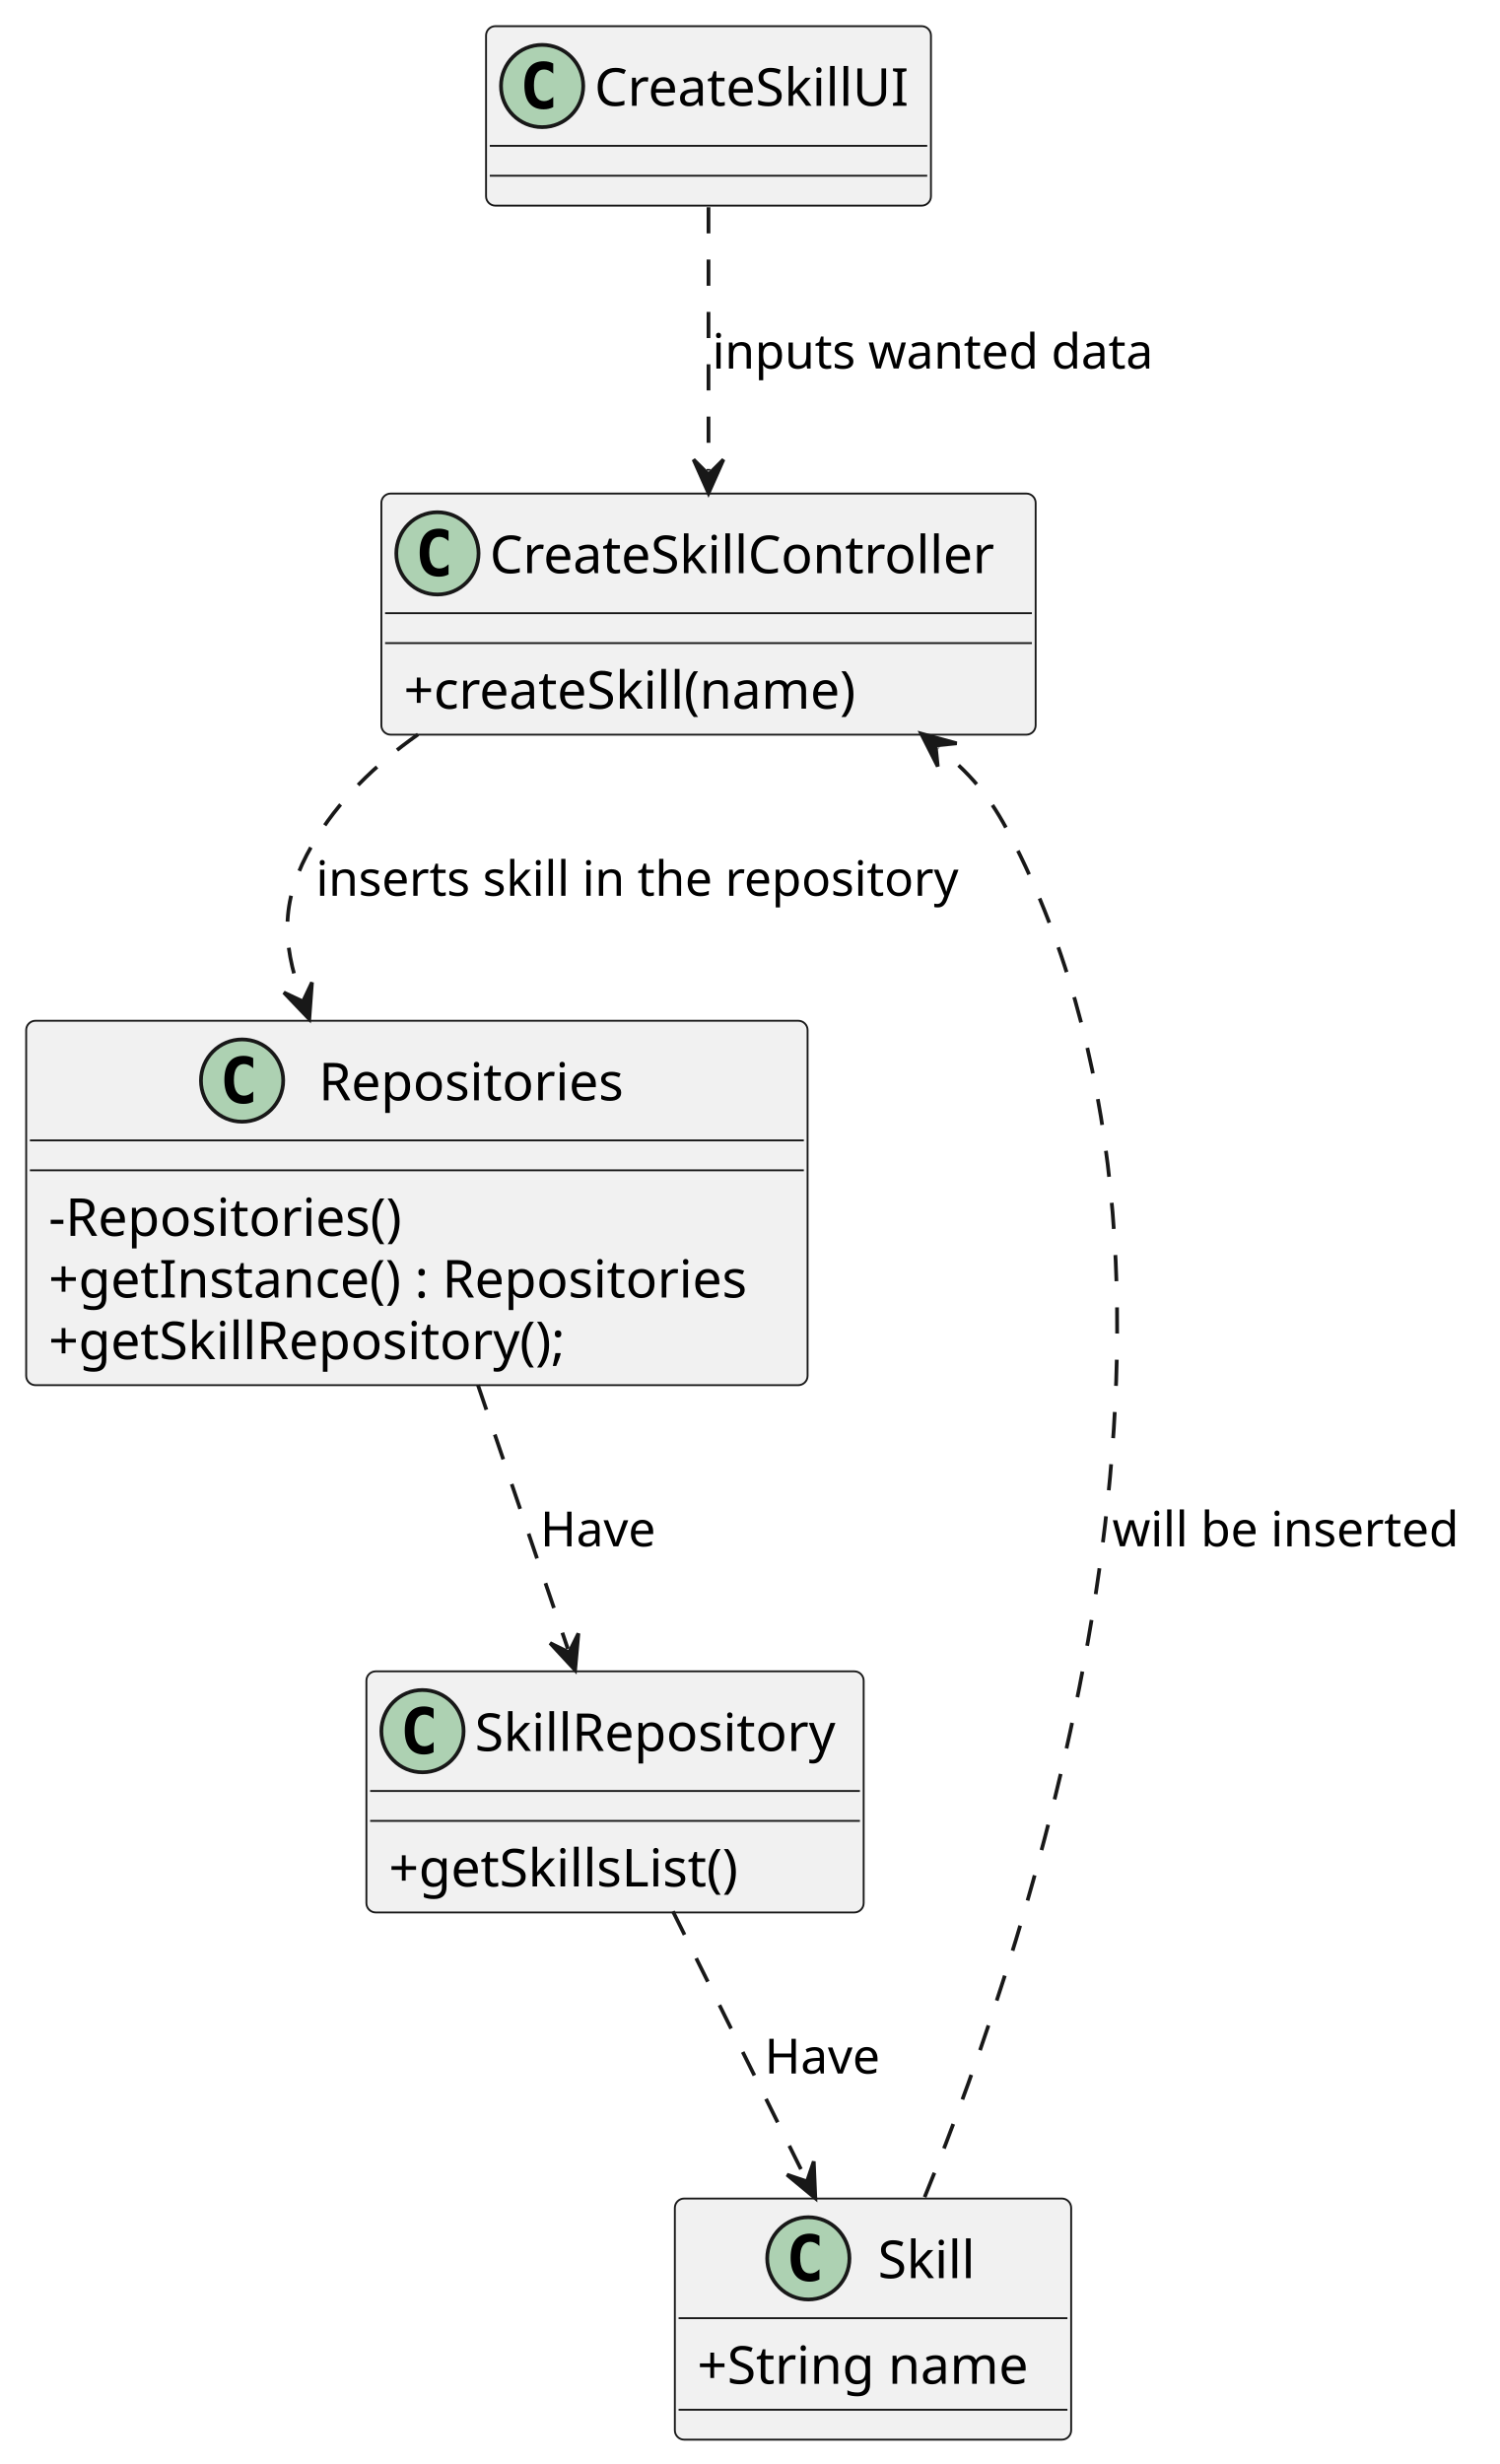
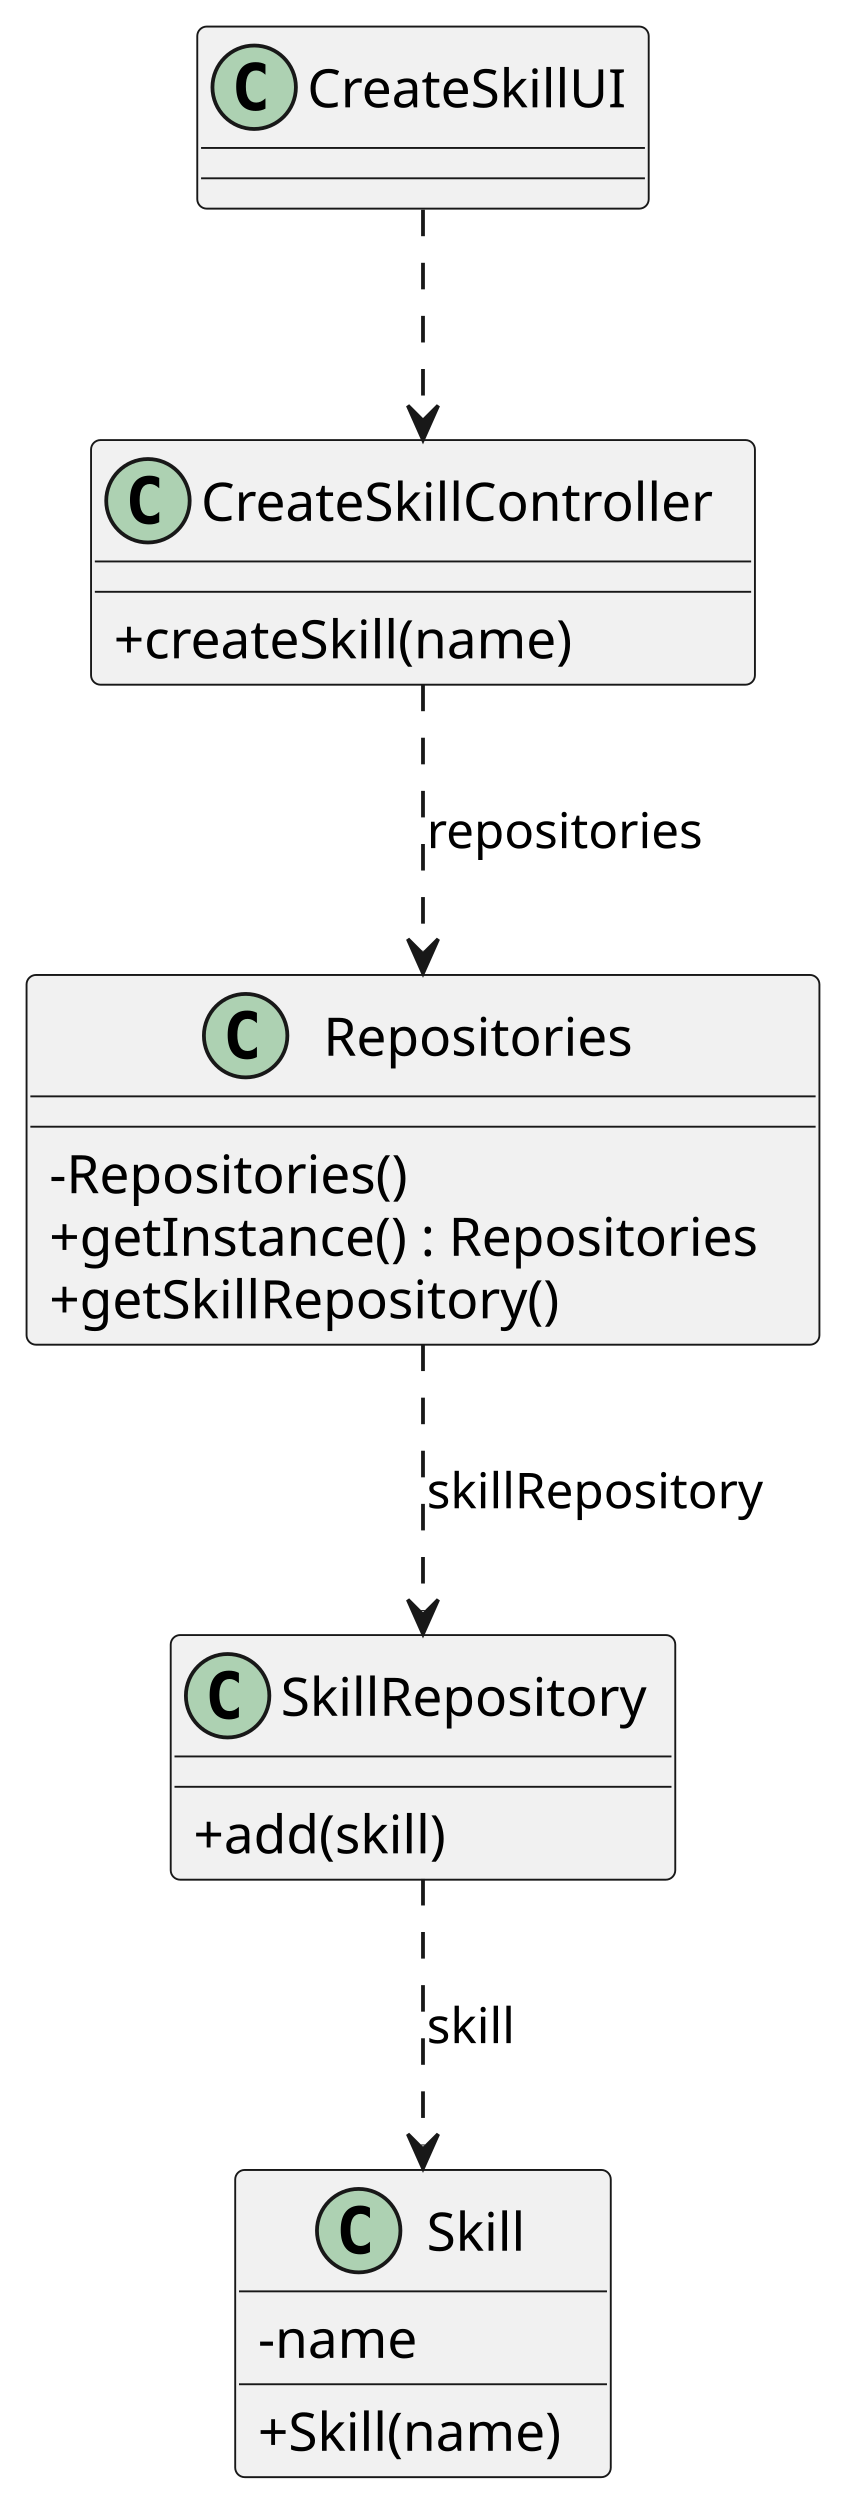
- <svg xmlns="http://www.w3.org/2000/svg" contentStyleType="text/css" height="659px" preserveAspectRatio="none" style="width:401px;height:659px;background:#FFFFFF;" version="1.1" viewBox="0 0 401 659" width="401px" zoomAndPan="magnify">
+ <svg xmlns="http://www.w3.org/2000/svg" contentStyleType="text/css" height="659px" preserveAspectRatio="none" style="width:223px;height:659px;background:#FFFFFF;" version="1.1" viewBox="0 0 223 659" width="223px" zoomAndPan="magnify">
  <defs />
  <g>
    <g id="elem_CreateSkillController">
-       <rect codeLine="3" fill="#F1F1F1" height="64.488" id="CreateSkillController" rx="2.5" ry="2.5" style="stroke:#181818;stroke-width:0.5;" width="175" x="102" y="132" />
-       <ellipse cx="117" cy="148" fill="#ADD1B2" rx="11" ry="11" style="stroke:#181818;stroke-width:1.0;" />
-       <path d="M119.973,153.643 Q119.392,153.942 118.753,154.091 Q118.114,154.241 117.408,154.241 Q114.901,154.241 113.582,152.589 Q112.262,150.937 112.262,147.816 Q112.262,144.686 113.582,143.035 Q114.901,141.383 117.408,141.383 Q118.114,141.383 118.761,141.532 Q119.409,141.682 119.973,141.981 L119.973,144.703 Q119.342,144.122 118.749,143.852 Q118.155,143.583 117.524,143.583 Q116.18,143.583 115.495,144.649 Q114.81,145.716 114.81,147.816 Q114.81,149.908 115.495,150.974 Q116.18,152.041 117.524,152.041 Q118.155,152.041 118.749,151.771 Q119.342,151.501 119.973,150.92 Z " fill="#000000" />
-       <text fill="#000000" font-family="sans-serif" font-size="14" lengthAdjust="spacing" textLength="143" x="131" y="153.291">CreateSkillController</text>
-       <line style="stroke:#181818;stroke-width:0.5;" x1="103" x2="276" y1="164" y2="164" />
-       <line style="stroke:#181818;stroke-width:0.5;" x1="103" x2="276" y1="172" y2="172" />
-       <text fill="#000000" font-family="sans-serif" font-size="14" lengthAdjust="spacing" textLength="129" x="108" y="189.535">+createSkill(name)</text>
+       <rect codeLine="3" fill="#F1F1F1" height="64.488" id="CreateSkillController" rx="2.5" ry="2.5" style="stroke:#181818;stroke-width:0.5;" width="175" x="24" y="116" />
+       <ellipse cx="39" cy="132" fill="#ADD1B2" rx="11" ry="11" style="stroke:#181818;stroke-width:1.0;" />
+       <path d="M41.973,137.643 Q41.392,137.942 40.753,138.091 Q40.114,138.241 39.408,138.241 Q36.901,138.241 35.581,136.589 Q34.262,134.937 34.262,131.816 Q34.262,128.686 35.581,127.035 Q36.901,125.383 39.408,125.383 Q40.114,125.383 40.761,125.532 Q41.409,125.682 41.973,125.981 L41.973,128.703 Q41.342,128.122 40.749,127.852 Q40.155,127.582 39.524,127.582 Q38.18,127.582 37.495,128.649 Q36.81,129.716 36.81,131.816 Q36.81,133.908 37.495,134.974 Q38.18,136.041 39.524,136.041 Q40.155,136.041 40.749,135.771 Q41.342,135.501 41.973,134.92 Z " fill="#000000" />
+       <text fill="#000000" font-family="sans-serif" font-size="14" lengthAdjust="spacing" textLength="143" x="53" y="137.291">CreateSkillController</text>
+       <line style="stroke:#181818;stroke-width:0.5;" x1="25" x2="198" y1="148" y2="148" />
+       <line style="stroke:#181818;stroke-width:0.5;" x1="25" x2="198" y1="156" y2="156" />
+       <text fill="#000000" font-family="sans-serif" font-size="14" lengthAdjust="spacing" textLength="129" x="30" y="173.535">+createSkill(name)</text>
    </g>
    <g id="elem_CreateSkillUI">
-       <rect codeLine="8" fill="#F1F1F1" height="48" id="CreateSkillUI" rx="2.5" ry="2.5" style="stroke:#181818;stroke-width:0.5;" width="119" x="130" y="7" />
-       <ellipse cx="145" cy="23" fill="#ADD1B2" rx="11" ry="11" style="stroke:#181818;stroke-width:1.0;" />
-       <path d="M147.973,28.643 Q147.392,28.942 146.753,29.091 Q146.114,29.241 145.408,29.241 Q142.901,29.241 141.582,27.589 Q140.262,25.937 140.262,22.816 Q140.262,19.686 141.582,18.035 Q142.901,16.383 145.408,16.383 Q146.114,16.383 146.761,16.532 Q147.409,16.682 147.973,16.98 L147.973,19.703 Q147.342,19.122 146.749,18.852 Q146.155,18.582 145.524,18.582 Q144.18,18.582 143.495,19.649 Q142.81,20.716 142.81,22.816 Q142.81,24.908 143.495,25.974 Q144.18,27.041 145.524,27.041 Q146.155,27.041 146.749,26.771 Q147.342,26.502 147.973,25.92 Z " fill="#000000" />
-       <text fill="#000000" font-family="sans-serif" font-size="14" lengthAdjust="spacing" textLength="87" x="159" y="28.291">CreateSkillUI</text>
-       <line style="stroke:#181818;stroke-width:0.5;" x1="131" x2="248" y1="39" y2="39" />
-       <line style="stroke:#181818;stroke-width:0.5;" x1="131" x2="248" y1="47" y2="47" />
+       <rect codeLine="8" fill="#F1F1F1" height="48" id="CreateSkillUI" rx="2.5" ry="2.5" style="stroke:#181818;stroke-width:0.5;" width="119" x="52" y="7" />
+       <ellipse cx="67" cy="23" fill="#ADD1B2" rx="11" ry="11" style="stroke:#181818;stroke-width:1.0;" />
+       <path d="M69.973,28.643 Q69.392,28.942 68.753,29.091 Q68.114,29.241 67.408,29.241 Q64.901,29.241 63.581,27.589 Q62.262,25.937 62.262,22.816 Q62.262,19.686 63.581,18.035 Q64.901,16.383 67.408,16.383 Q68.114,16.383 68.761,16.532 Q69.409,16.682 69.973,16.98 L69.973,19.703 Q69.342,19.122 68.749,18.852 Q68.155,18.582 67.524,18.582 Q66.18,18.582 65.495,19.649 Q64.81,20.716 64.81,22.816 Q64.81,24.908 65.495,25.974 Q66.18,27.041 67.524,27.041 Q68.155,27.041 68.749,26.771 Q69.342,26.502 69.973,25.92 Z " fill="#000000" />
+       <text fill="#000000" font-family="sans-serif" font-size="14" lengthAdjust="spacing" textLength="87" x="81" y="28.291">CreateSkillUI</text>
+       <line style="stroke:#181818;stroke-width:0.5;" x1="53" x2="170" y1="39" y2="39" />
+       <line style="stroke:#181818;stroke-width:0.5;" x1="53" x2="170" y1="47" y2="47" />
    </g>
    <g id="elem_Skill">
-       <rect codeLine="12" fill="#F1F1F1" height="64.488" id="Skill" rx="2.5" ry="2.5" style="stroke:#181818;stroke-width:0.5;" width="106" x="180.5" y="588" />
-       <ellipse cx="216.2" cy="604" fill="#ADD1B2" rx="11" ry="11" style="stroke:#181818;stroke-width:1.0;" />
-       <path d="M219.173,609.643 Q218.592,609.942 217.953,610.091 Q217.314,610.241 216.608,610.241 Q214.101,610.241 212.781,608.589 Q211.462,606.937 211.462,603.816 Q211.462,600.687 212.781,599.035 Q214.101,597.383 216.608,597.383 Q217.314,597.383 217.961,597.532 Q218.609,597.682 219.173,597.981 L219.173,600.703 Q218.542,600.122 217.949,599.852 Q217.355,599.582 216.724,599.582 Q215.38,599.582 214.695,600.649 Q214.01,601.716 214.01,603.816 Q214.01,605.908 214.695,606.974 Q215.38,608.041 216.724,608.041 Q217.355,608.041 217.949,607.771 Q218.542,607.501 219.173,606.92 Z " fill="#000000" />
-       <text fill="#000000" font-family="sans-serif" font-size="14" lengthAdjust="spacing" textLength="28" x="234.8" y="609.291">Skill</text>
-       <line style="stroke:#181818;stroke-width:0.5;" x1="181.5" x2="285.5" y1="620" y2="620" />
-       <text fill="#000000" font-family="sans-serif" font-size="14" lengthAdjust="spacing" textLength="94" x="186.5" y="637.535">+String name</text>
-       <line style="stroke:#181818;stroke-width:0.5;" x1="181.5" x2="285.5" y1="644.488" y2="644.488" />
+       <rect codeLine="12" fill="#F1F1F1" height="80.977" id="Skill" rx="2.5" ry="2.5" style="stroke:#181818;stroke-width:0.5;" width="99" x="62" y="572" />
+       <ellipse cx="94.55" cy="588" fill="#ADD1B2" rx="11" ry="11" style="stroke:#181818;stroke-width:1.0;" />
+       <path d="M97.523,593.643 Q96.942,593.942 96.303,594.091 Q95.664,594.241 94.958,594.241 Q92.451,594.241 91.132,592.589 Q89.812,590.937 89.812,587.816 Q89.812,584.687 91.132,583.035 Q92.451,581.383 94.958,581.383 Q95.664,581.383 96.311,581.532 Q96.959,581.682 97.523,581.981 L97.523,584.703 Q96.892,584.122 96.299,583.852 Q95.705,583.582 95.074,583.582 Q93.73,583.582 93.045,584.649 Q92.36,585.716 92.36,587.816 Q92.36,589.908 93.045,590.974 Q93.73,592.041 95.074,592.041 Q95.705,592.041 96.299,591.771 Q96.892,591.501 97.523,590.92 Z " fill="#000000" />
+       <text fill="#000000" font-family="sans-serif" font-size="14" lengthAdjust="spacing" textLength="28" x="112.45" y="593.291">Skill</text>
+       <line style="stroke:#181818;stroke-width:0.5;" x1="63" x2="160" y1="604" y2="604" />
+       <text fill="#000000" font-family="sans-serif" font-size="14" lengthAdjust="spacing" textLength="46" x="68" y="621.535">-name</text>
+       <line style="stroke:#181818;stroke-width:0.5;" x1="63" x2="160" y1="628.488" y2="628.488" />
+       <text fill="#000000" font-family="sans-serif" font-size="14" lengthAdjust="spacing" textLength="87" x="68" y="646.023">+Skill(name)</text>
    </g>
    <g id="elem_Repositories">
-       <rect codeLine="17" fill="#F1F1F1" height="97.465" id="Repositories" rx="2.5" ry="2.5" style="stroke:#181818;stroke-width:0.5;" width="209" x="7" y="273" />
-       <ellipse cx="64.75" cy="289" fill="#ADD1B2" rx="11" ry="11" style="stroke:#181818;stroke-width:1.0;" />
-       <path d="M67.723,294.643 Q67.142,294.942 66.503,295.091 Q65.864,295.241 65.158,295.241 Q62.651,295.241 61.331,293.589 Q60.012,291.937 60.012,288.816 Q60.012,285.687 61.331,284.035 Q62.651,282.383 65.158,282.383 Q65.864,282.383 66.511,282.532 Q67.159,282.682 67.723,282.981 L67.723,285.703 Q67.092,285.122 66.499,284.852 Q65.905,284.582 65.274,284.582 Q63.93,284.582 63.245,285.649 Q62.56,286.716 62.56,288.816 Q62.56,290.908 63.245,291.974 Q63.93,293.041 65.274,293.041 Q65.905,293.041 66.499,292.771 Q67.092,292.502 67.723,291.92 Z " fill="#000000" />
-       <text fill="#000000" font-family="sans-serif" font-size="14" lengthAdjust="spacing" textLength="85" x="85.25" y="294.291">Repositories</text>
-       <line style="stroke:#181818;stroke-width:0.5;" x1="8" x2="215" y1="305" y2="305" />
-       <line style="stroke:#181818;stroke-width:0.5;" x1="8" x2="215" y1="313" y2="313" />
-       <text fill="#000000" font-family="sans-serif" font-size="14" lengthAdjust="spacing" textLength="103" x="13" y="330.535">-Repositories()</text>
-       <text fill="#000000" font-family="sans-serif" font-size="14" lengthAdjust="spacing" textLength="197" x="13" y="347.023">+getInstance() : Repositories</text>
-       <text fill="#000000" font-family="sans-serif" font-size="14" lengthAdjust="spacing" textLength="148" x="13" y="363.512">+getSkillRepository();</text>
+       <rect codeLine="17" fill="#F1F1F1" height="97.465" id="Repositories" rx="2.5" ry="2.5" style="stroke:#181818;stroke-width:0.5;" width="209" x="7" y="257" />
+       <ellipse cx="64.75" cy="273" fill="#ADD1B2" rx="11" ry="11" style="stroke:#181818;stroke-width:1.0;" />
+       <path d="M67.723,278.643 Q67.142,278.942 66.503,279.091 Q65.864,279.241 65.158,279.241 Q62.651,279.241 61.331,277.589 Q60.012,275.937 60.012,272.816 Q60.012,269.687 61.331,268.035 Q62.651,266.383 65.158,266.383 Q65.864,266.383 66.511,266.532 Q67.159,266.682 67.723,266.981 L67.723,269.703 Q67.092,269.122 66.499,268.852 Q65.905,268.582 65.274,268.582 Q63.93,268.582 63.245,269.649 Q62.56,270.716 62.56,272.816 Q62.56,274.908 63.245,275.974 Q63.93,277.041 65.274,277.041 Q65.905,277.041 66.499,276.771 Q67.092,276.502 67.723,275.92 Z " fill="#000000" />
+       <text fill="#000000" font-family="sans-serif" font-size="14" lengthAdjust="spacing" textLength="85" x="85.25" y="278.291">Repositories</text>
+       <line style="stroke:#181818;stroke-width:0.5;" x1="8" x2="215" y1="289" y2="289" />
+       <line style="stroke:#181818;stroke-width:0.5;" x1="8" x2="215" y1="297" y2="297" />
+       <text fill="#000000" font-family="sans-serif" font-size="14" lengthAdjust="spacing" textLength="103" x="13" y="314.535">-Repositories()</text>
+       <text fill="#000000" font-family="sans-serif" font-size="14" lengthAdjust="spacing" textLength="197" x="13" y="331.023">+getInstance() : Repositories</text>
+       <text fill="#000000" font-family="sans-serif" font-size="14" lengthAdjust="spacing" textLength="144" x="13" y="347.512">+getSkillRepository()</text>
    </g>
    <g id="elem_SkillRepository">
-       <rect codeLine="23" fill="#F1F1F1" height="64.488" id="SkillRepository" rx="2.5" ry="2.5" style="stroke:#181818;stroke-width:0.5;" width="133" x="98" y="447" />
-       <ellipse cx="113" cy="463" fill="#ADD1B2" rx="11" ry="11" style="stroke:#181818;stroke-width:1.0;" />
-       <path d="M115.973,468.643 Q115.392,468.942 114.753,469.091 Q114.114,469.241 113.408,469.241 Q110.901,469.241 109.582,467.589 Q108.262,465.937 108.262,462.816 Q108.262,459.687 109.582,458.035 Q110.901,456.383 113.408,456.383 Q114.114,456.383 114.761,456.532 Q115.409,456.682 115.973,456.981 L115.973,459.703 Q115.342,459.122 114.749,458.852 Q114.155,458.582 113.524,458.582 Q112.18,458.582 111.495,459.649 Q110.81,460.716 110.81,462.816 Q110.81,464.908 111.495,465.974 Q112.18,467.041 113.524,467.041 Q114.155,467.041 114.749,466.771 Q115.342,466.502 115.973,465.92 Z " fill="#000000" />
-       <text fill="#000000" font-family="sans-serif" font-size="14" lengthAdjust="spacing" textLength="101" x="127" y="468.291">SkillRepository</text>
-       <line style="stroke:#181818;stroke-width:0.5;" x1="99" x2="230" y1="479" y2="479" />
-       <line style="stroke:#181818;stroke-width:0.5;" x1="99" x2="230" y1="487" y2="487" />
-       <text fill="#000000" font-family="sans-serif" font-size="14" lengthAdjust="spacing" textLength="101" x="104" y="504.535">+getSkillsList()</text>
+       <rect codeLine="23" fill="#F1F1F1" height="64.488" id="SkillRepository" rx="2.5" ry="2.5" style="stroke:#181818;stroke-width:0.5;" width="133" x="45" y="431" />
+       <ellipse cx="60" cy="447" fill="#ADD1B2" rx="11" ry="11" style="stroke:#181818;stroke-width:1.0;" />
+       <path d="M62.973,452.643 Q62.392,452.942 61.753,453.091 Q61.114,453.241 60.408,453.241 Q57.901,453.241 56.581,451.589 Q55.262,449.937 55.262,446.816 Q55.262,443.687 56.581,442.035 Q57.901,440.383 60.408,440.383 Q61.114,440.383 61.761,440.532 Q62.409,440.682 62.973,440.981 L62.973,443.703 Q62.342,443.122 61.749,442.852 Q61.155,442.582 60.524,442.582 Q59.18,442.582 58.495,443.649 Q57.81,444.716 57.81,446.816 Q57.81,448.908 58.495,449.974 Q59.18,451.041 60.524,451.041 Q61.155,451.041 61.749,450.771 Q62.342,450.502 62.973,449.92 Z " fill="#000000" />
+       <text fill="#000000" font-family="sans-serif" font-size="14" lengthAdjust="spacing" textLength="101" x="74" y="452.291">SkillRepository</text>
+       <line style="stroke:#181818;stroke-width:0.5;" x1="46" x2="177" y1="463" y2="463" />
+       <line style="stroke:#181818;stroke-width:0.5;" x1="46" x2="177" y1="471" y2="471" />
+       <text fill="#000000" font-family="sans-serif" font-size="14" lengthAdjust="spacing" textLength="74" x="51" y="488.535">+add(skill)</text>
    </g>
    <g id="link_CreateSkillUI_CreateSkillController">
-       <path codeLine="26" d="M189.5,55.42 C189.5,76.76 189.5,102.44 189.5,125.9 " fill="none" id="CreateSkillUI-to-CreateSkillController" style="stroke:#181818;stroke-width:1.0;stroke-dasharray:7.0,7.0;" />
-       <polygon fill="#181818" points="189.5,131.9,193.5,122.9,189.5,126.9,185.5,122.9,189.5,131.9" style="stroke:#181818;stroke-width:1.0;" />
-       <text fill="#000000" font-family="sans-serif" font-size="13" lengthAdjust="spacing" textLength="120" x="190.5" y="98.568">inputs wanted data</text>
+       <path codeLine="26" d="M111.5,55.27 C111.5,72.73 111.5,90.81 111.5,109.91 " fill="none" id="CreateSkillUI-to-CreateSkillController" style="stroke:#181818;stroke-width:1.0;stroke-dasharray:7.0,7.0;" />
+       <polygon fill="#181818" points="111.5,115.91,115.5,106.91,111.5,110.91,107.5,106.91,111.5,115.91" style="stroke:#181818;stroke-width:1.0;" />
    </g>
    <g id="link_CreateSkillController_Repositories">
-       <path codeLine="27" d="M111.81,196.43 C100.49,204.39 90.36,214.14 83.5,226 C75.28,240.22 75.134,251.412 80.694,266.912 " fill="none" id="CreateSkillController-to-Repositories" style="stroke:#181818;stroke-width:1.0;stroke-dasharray:7.0,7.0;" />
-       <polygon fill="#181818" points="82.72,272.56,83.446,262.738,81.032,267.854,75.916,265.439,82.72,272.56" style="stroke:#181818;stroke-width:1.0;" />
-       <text fill="#000000" font-family="sans-serif" font-size="13" lengthAdjust="spacing" textLength="182" x="84.5" y="239.568">inserts skill in the repository</text>
+       <path codeLine="27" d="M111.5,180.47 C111.5,202.3 111.5,225.78 111.5,250.53 " fill="none" id="CreateSkillController-to-Repositories" style="stroke:#181818;stroke-width:1.0;stroke-dasharray:7.0,7.0;" />
+       <polygon fill="#181818" points="111.5,256.53,115.5,247.53,111.5,251.53,107.5,247.53,111.5,256.53" style="stroke:#181818;stroke-width:1.0;" />
+       <text fill="#000000" font-family="sans-serif" font-size="13" lengthAdjust="spacing" textLength="75" x="112.5" y="223.568">repositories</text>
    </g>
    <g id="link_Repositories_SkillRepository">
-       <path codeLine="28" d="M127.83,370.42 C136.29,395.23 144.434,419.141 151.884,440.991 " fill="none" id="Repositories-to-SkillRepository" style="stroke:#181818;stroke-width:1.0;stroke-dasharray:7.0,7.0;" />
-       <polygon fill="#181818" points="153.82,446.67,154.702,436.861,152.206,441.938,147.13,439.442,153.82,446.67" style="stroke:#181818;stroke-width:1.0;" />
-       <text fill="#000000" font-family="sans-serif" font-size="13" lengthAdjust="spacing" textLength="31" x="144.5" y="413.568">Have</text>
+       <path codeLine="29" d="M111.5,354.42 C111.5,379.23 111.5,402.82 111.5,424.67 " fill="none" id="Repositories-to-SkillRepository" style="stroke:#181818;stroke-width:1.0;stroke-dasharray:7.0,7.0;" />
+       <polygon fill="#181818" points="111.5,430.67,115.5,421.67,111.5,425.67,107.5,421.67,111.5,430.67" style="stroke:#181818;stroke-width:1.0;" />
+       <text fill="#000000" font-family="sans-serif" font-size="13" lengthAdjust="spacing" textLength="94" x="112.5" y="397.568">skillRepository</text>
    </g>
    <g id="link_SkillRepository_Skill">
-       <path codeLine="29" d="M179.98,511.19 C191.35,534.09 204.053,559.665 215.403,582.535 " fill="none" id="SkillRepository-to-Skill" style="stroke:#181818;stroke-width:1.0;stroke-dasharray:7.0,7.0;" />
-       <polygon fill="#181818" points="218.07,587.91,217.652,578.07,215.847,583.431,210.486,581.626,218.07,587.91" style="stroke:#181818;stroke-width:1.0;" />
-       <text fill="#000000" font-family="sans-serif" font-size="13" lengthAdjust="spacing" textLength="31" x="204.5" y="554.568">Have</text>
-     </g>
-     <g id="link_Skill_CreateSkillController">
-       <path codeLine="30" d="M247.31,587.62 C275.67,518.18 332.82,348.04 271.5,226 C265.68,214.43 261.167,208.285 251.027,200.005 " fill="none" id="Skill-to-CreateSkillController" style="stroke:#181818;stroke-width:1.0;stroke-dasharray:7.0,7.0;" />
-       <polygon fill="#181818" points="246.38,196.21,250.821,205.001,250.253,199.372,255.881,198.804,246.38,196.21" style="stroke:#181818;stroke-width:1.0;" />
-       <text fill="#000000" font-family="sans-serif" font-size="13" lengthAdjust="spacing" textLength="96" x="297.5" y="413.568">will be inserted</text>
+       <path codeLine="30" d="M111.5,495.28 C111.5,517.52 111.5,541.58 111.5,565.55 " fill="none" id="SkillRepository-to-Skill" style="stroke:#181818;stroke-width:1.0;stroke-dasharray:7.0,7.0;" />
+       <polygon fill="#181818" points="111.5,571.55,115.5,562.55,111.5,566.55,107.5,562.55,111.5,571.55" style="stroke:#181818;stroke-width:1.0;" />
+       <text fill="#000000" font-family="sans-serif" font-size="13" lengthAdjust="spacing" textLength="27" x="112.5" y="538.568">skill</text>
    </g>
  </g>
</svg>
